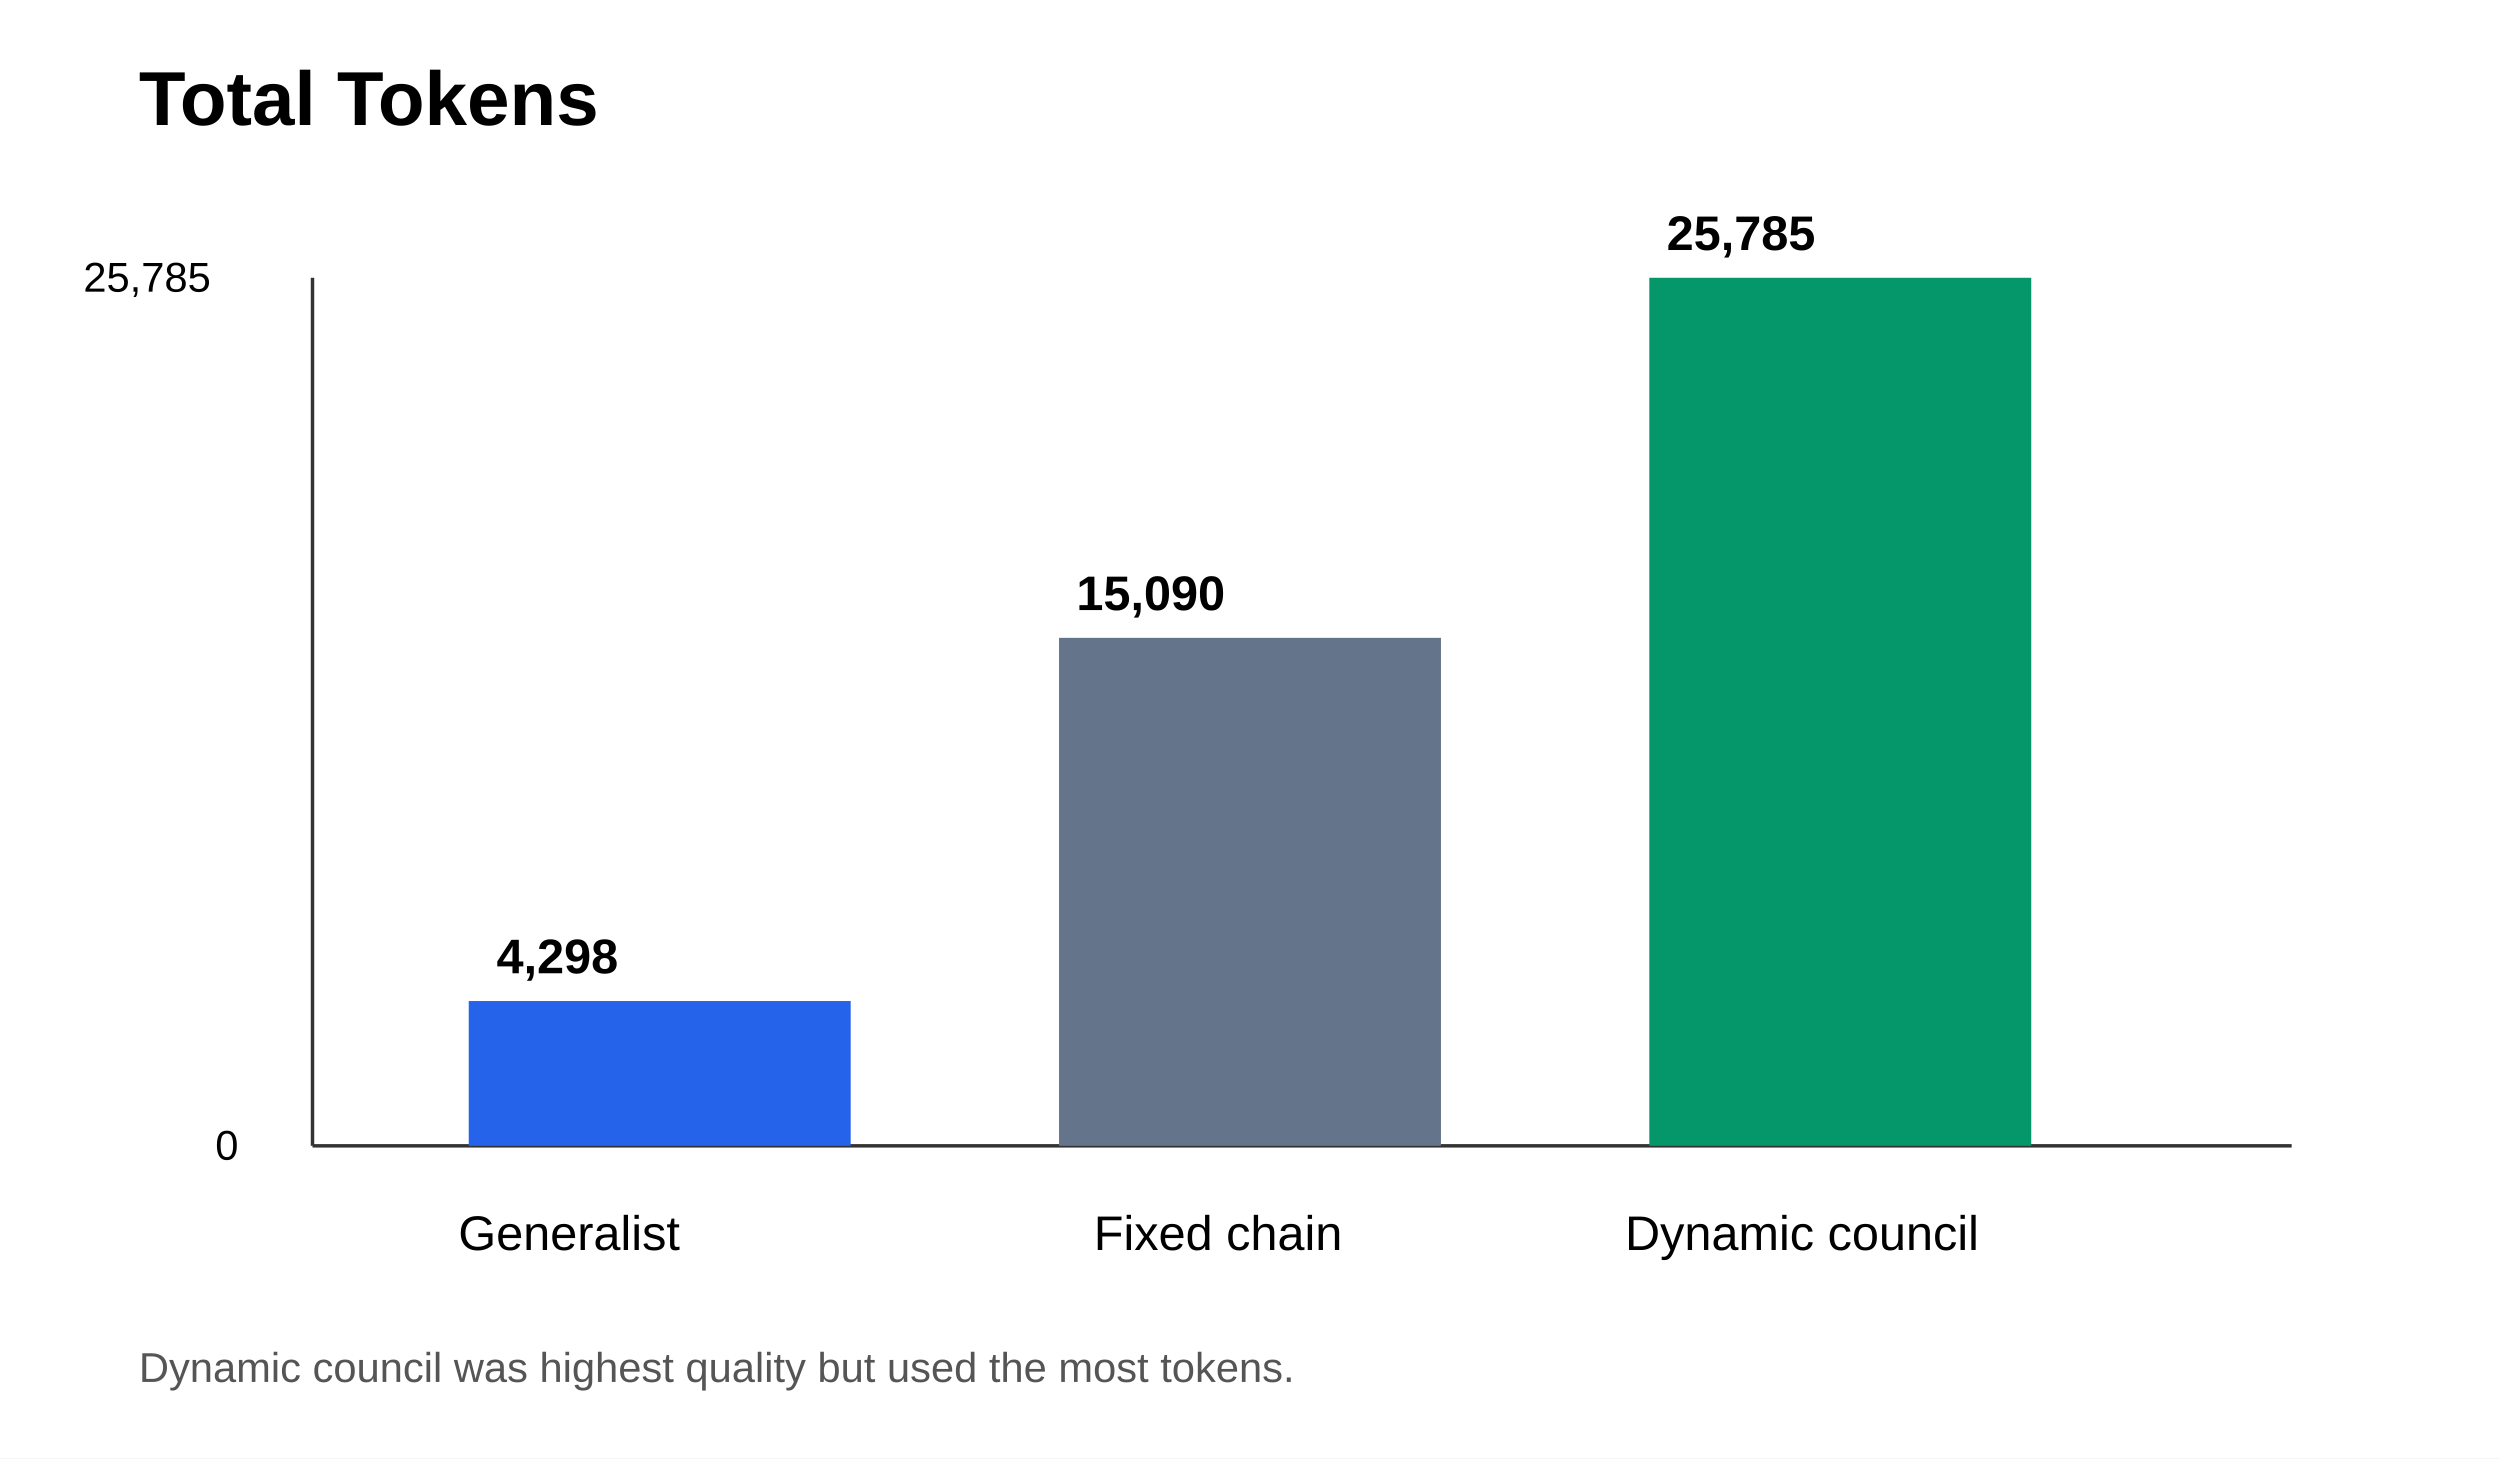
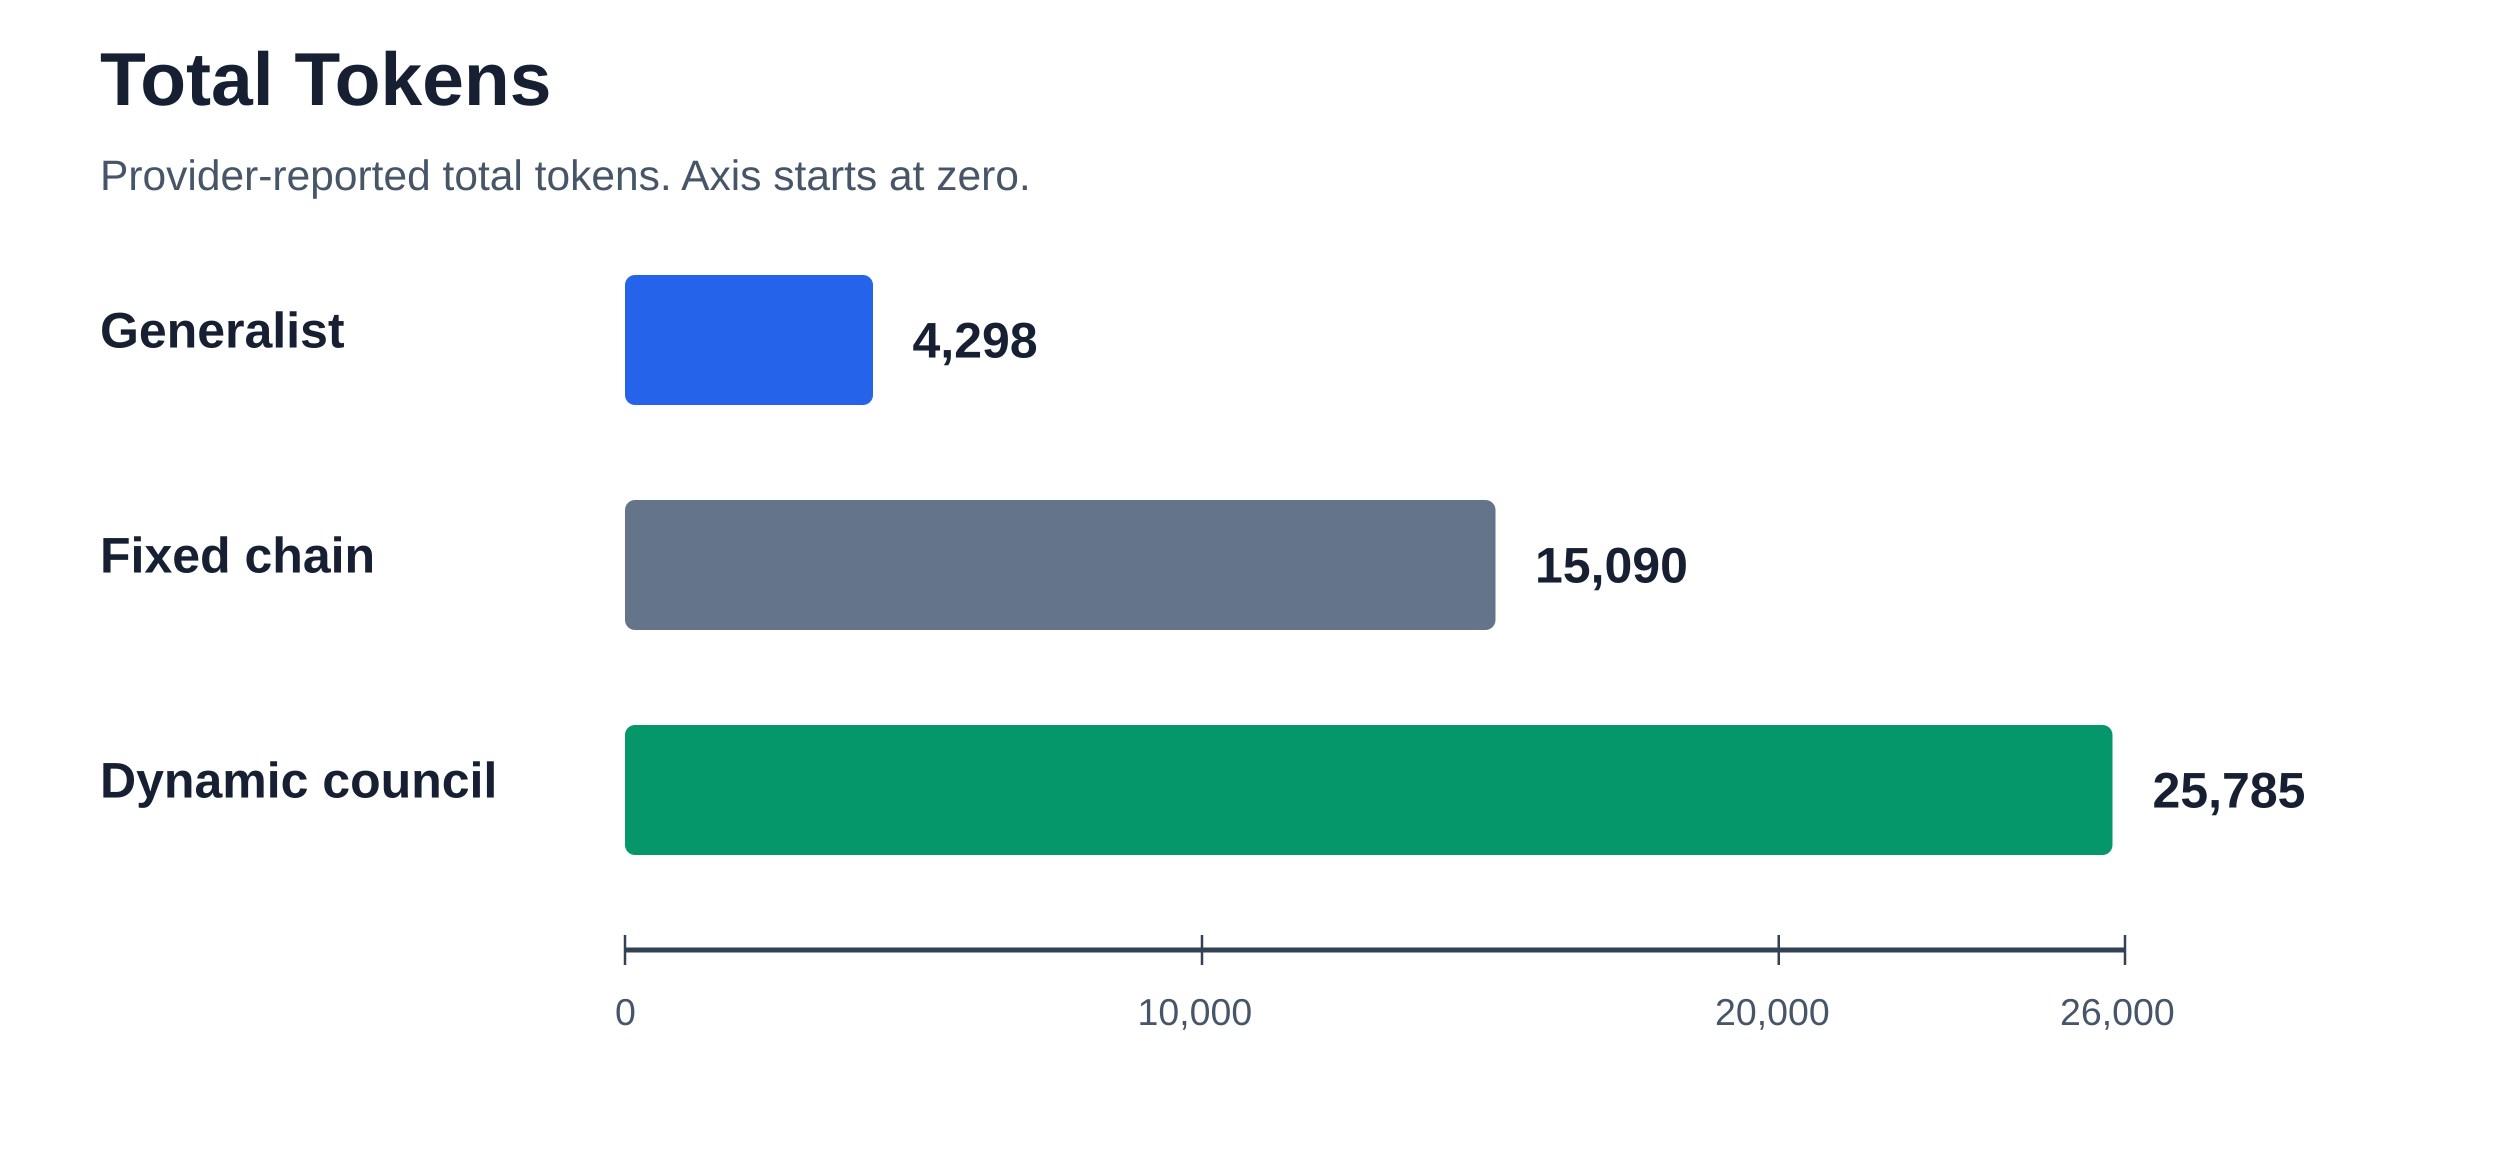
- <svg xmlns="http://www.w3.org/2000/svg" width="720" height="420" role="img" aria-labelledby="title desc">
-   <rect width="720" height="420" fill="#ffffff" />
-   <text x="40" y="36" font-family="Arial, sans-serif" font-size="22" font-weight="700">Total Tokens</text>
-   <line x1="90" y1="330" x2="660" y2="330" stroke="#333333" stroke-width="1" />
-   <line x1="90" y1="80" x2="90" y2="330" stroke="#333333" stroke-width="1" />
-   <text x="62" y="334" font-family="Arial, sans-serif" font-size="12">0</text>
-   <text x="24" y="84" font-family="Arial, sans-serif" font-size="12">25,785</text>
-   <rect x="135" y="288.3" width="110" height="41.7" fill="#2563eb" />
-   <rect x="305" y="183.7" width="110" height="146.3" fill="#64748b" />
-   <rect x="475" y="80" width="110" height="250" fill="#059669" />
-   <text x="143" y="280.3" font-family="Arial, sans-serif" font-size="14" font-weight="700">4,298</text>
-   <text x="310" y="175.7" font-family="Arial, sans-serif" font-size="14" font-weight="700">15,090</text>
-   <text x="480" y="72" font-family="Arial, sans-serif" font-size="14" font-weight="700">25,785</text>
-   <text x="132" y="360" font-family="Arial, sans-serif" font-size="14">Generalist</text>
-   <text x="315" y="360" font-family="Arial, sans-serif" font-size="14">Fixed chain</text>
-   <text x="468" y="360" font-family="Arial, sans-serif" font-size="14">Dynamic council</text>
-   <text x="40" y="398" font-family="Arial, sans-serif" font-size="12" fill="#555555">Dynamic council was highest quality but used the most tokens.</text>
+ <svg xmlns="http://www.w3.org/2000/svg" width="1000" height="460" viewBox="0 0 1000 460" role="img" aria-labelledby="title desc">
+   <rect width="1000" height="460" fill="#ffffff" />
+   <text x="40" y="42" font-family="Arial, sans-serif" font-size="30" font-weight="700" fill="#172033">Total Tokens</text>
+   <text x="40" y="76" font-family="Arial, sans-serif" font-size="17" fill="#475569">Provider-reported total tokens. Axis starts at zero.</text>
+   <line x1="250" y1="380" x2="850" y2="380" stroke="#334155" stroke-width="2" />
+   <g font-family="Arial, sans-serif" font-size="15" fill="#475569">
+     <line x1="250" y1="374" x2="250" y2="386" stroke="#334155" />
+     <line x1="480.8" y1="374" x2="480.8" y2="386" stroke="#334155" />
+     <line x1="711.5" y1="374" x2="711.5" y2="386" stroke="#334155" />
+     <line x1="850" y1="374" x2="850" y2="386" stroke="#334155" />
+     <text x="246" y="410">0</text>
+     <text x="455" y="410">10,000</text>
+     <text x="686" y="410">20,000</text>
+     <text x="824" y="410">26,000</text>
+   </g>
+   <g font-family="Arial, sans-serif" font-size="20" fill="#172033">
+     <text x="40" y="139" font-weight="700">Generalist</text>
+     <rect x="250" y="110" width="99.2" height="52" rx="4" fill="#2563eb" />
+     <text x="365" y="143" font-weight="700">4,298</text>
+     <text x="40" y="229" font-weight="700">Fixed chain</text>
+     <rect x="250" y="200" width="348.2" height="52" rx="4" fill="#64748b" />
+     <text x="614" y="233" font-weight="700">15,090</text>
+     <text x="40" y="319" font-weight="700">Dynamic council</text>
+     <rect x="250" y="290" width="595.0" height="52" rx="4" fill="#059669" />
+     <text x="861" y="323" font-weight="700">25,785</text>
+   </g>
</svg>
